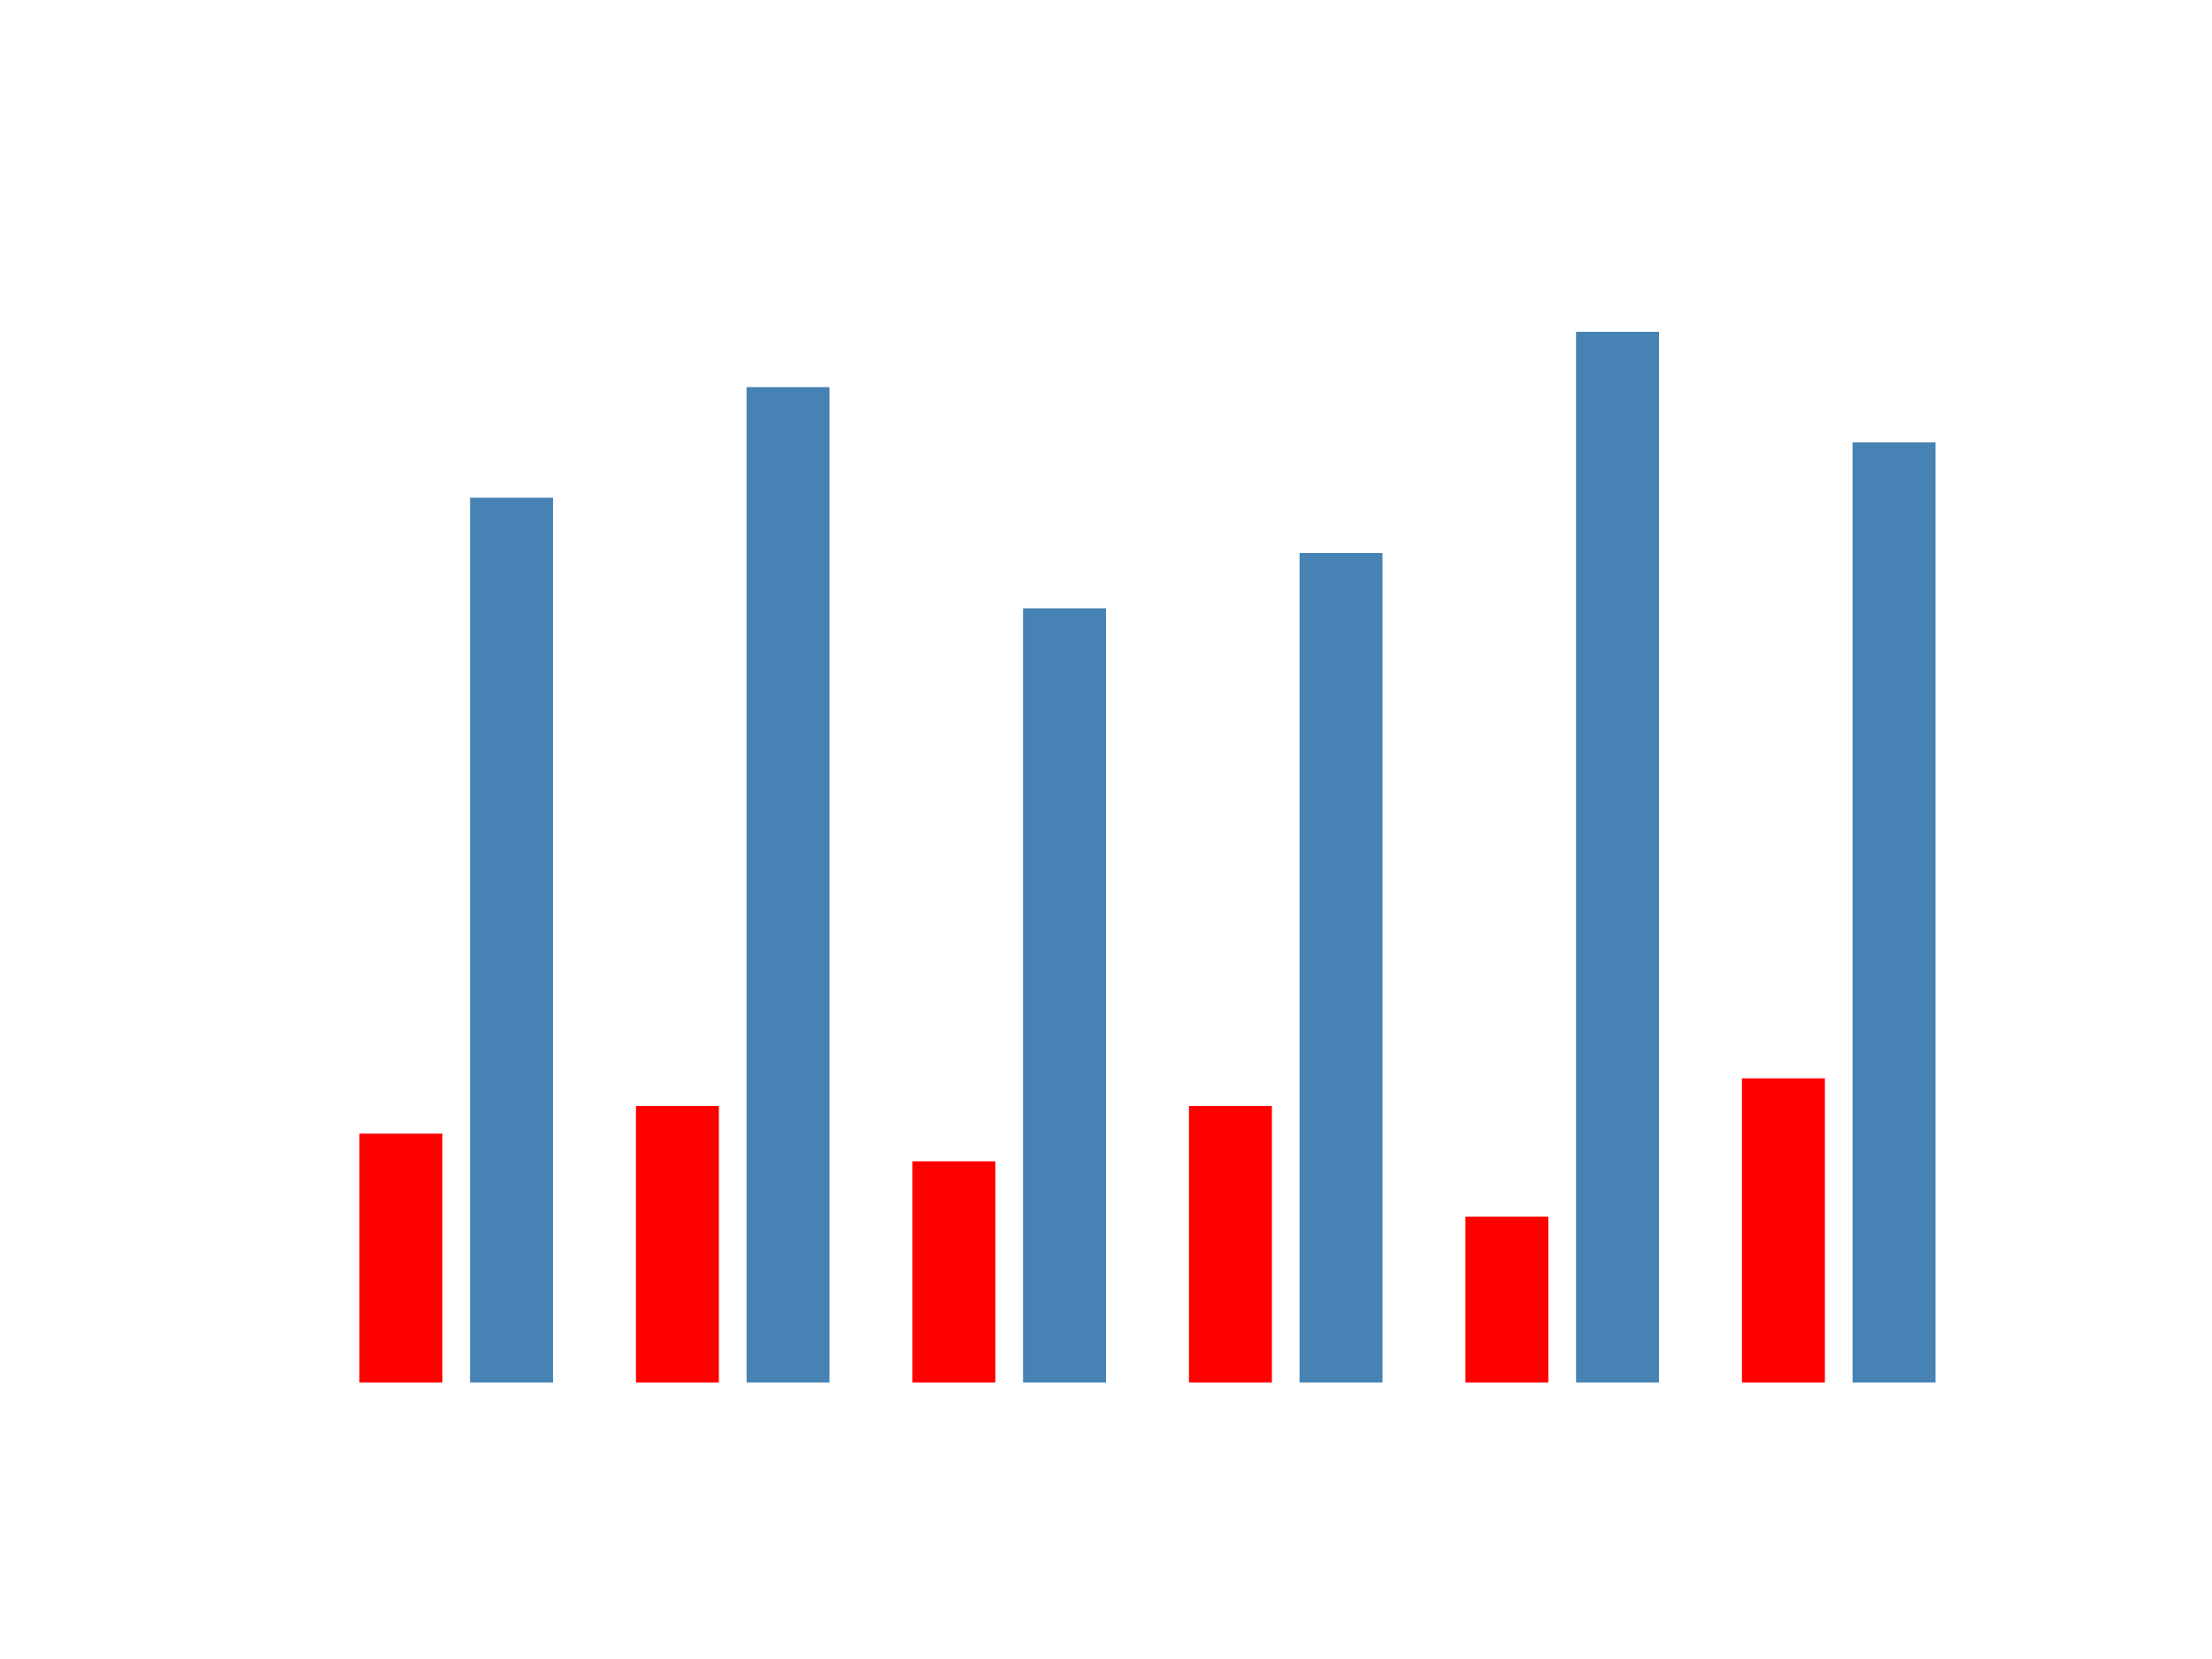
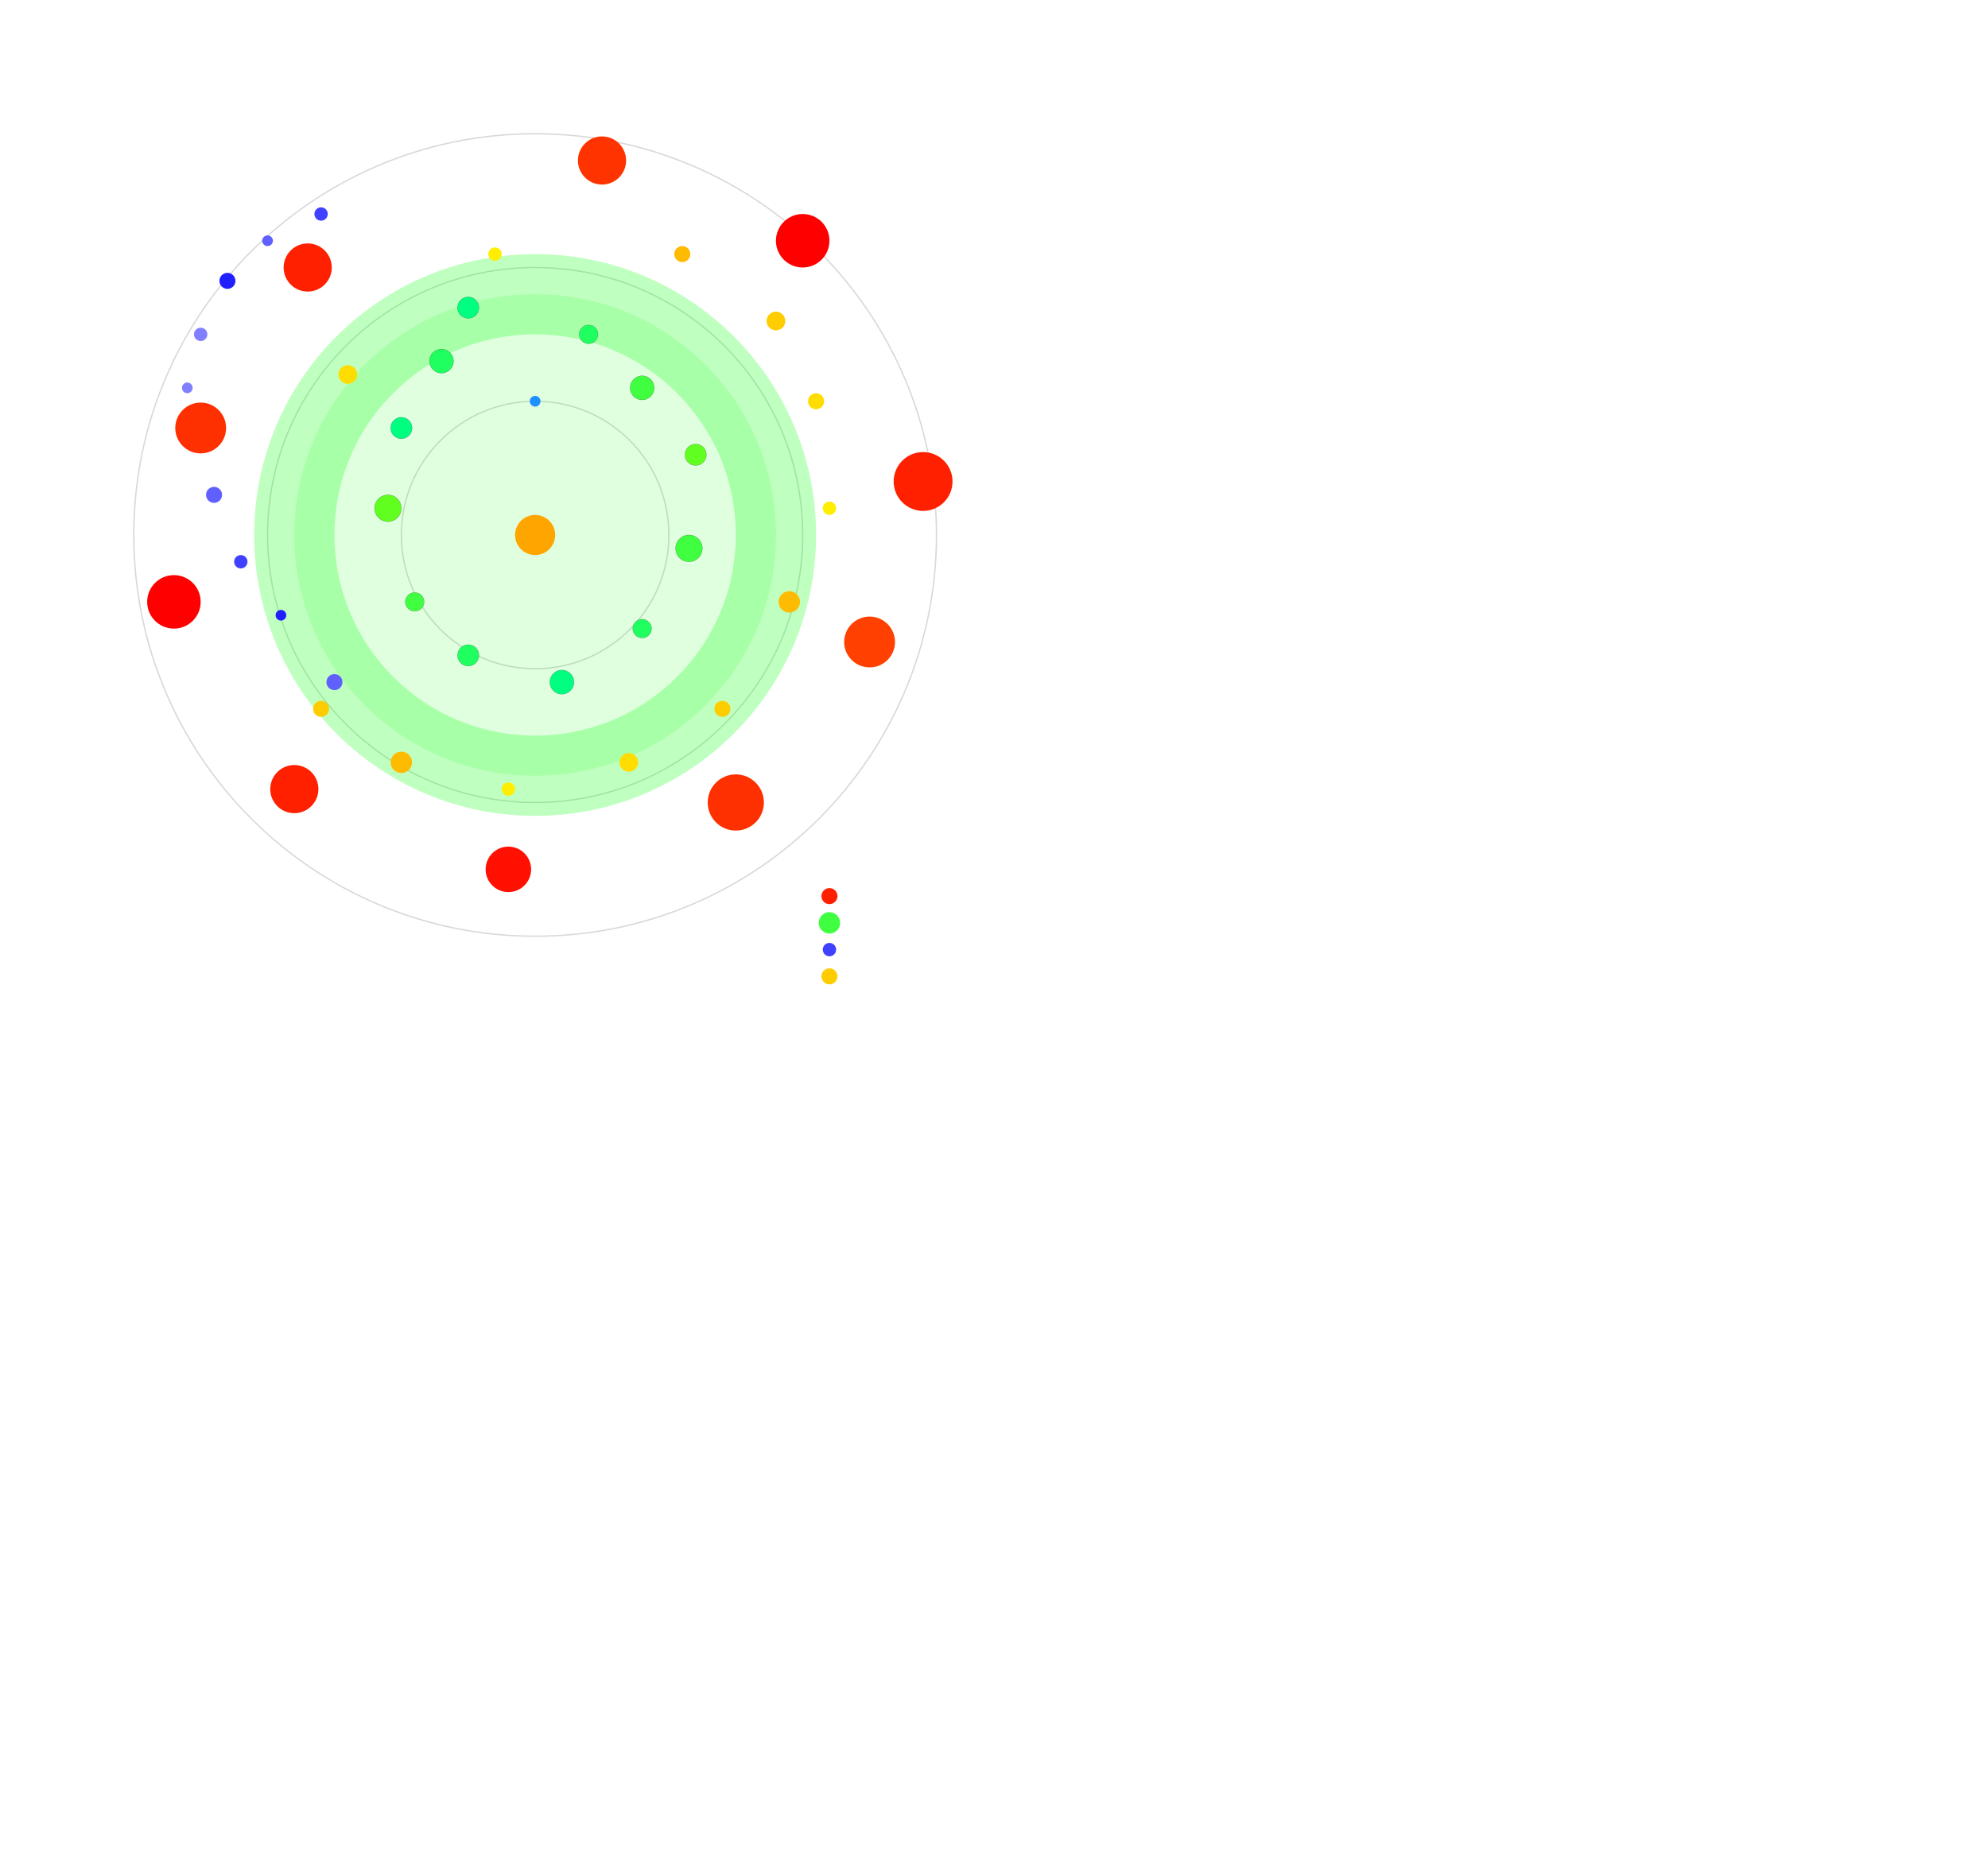
- <svg xmlns="http://www.w3.org/2000/svg" height="600" id="svg" tag_name="svg" version="1.1" width="800">
-   <rect class="reveliogood_2 reveliobad_1 reveliogood_3" fill="red" height="90" id="rect_11" tag_name="svg/rect_11" width="30" x="130" y="410" />
-   <rect class="reveliogood_2 reveliogood_4" fill="red" height="100" id="rect_10" tag_name="svg/rect_10" width="30" x="230" y="400" />
-   <rect class="reveliogood_2 reveliogood_5" fill="red" height="80" id="rect_9" tag_name="svg/rect_9" width="30" x="330" y="420" />
-   <rect class="reveliogood_2 reveliogood_6" fill="red" height="100" id="rect_8" tag_name="svg/rect_8" width="30" x="430" y="400" />
-   <rect class="reveliogood_2 reveliogood_7" fill="red" height="60" id="rect_7" tag_name="svg/rect_7" width="30" x="530" y="440" />
-   <rect class="reveliogood_2 reveliogood_8" fill="red" height="110" id="rect_6" tag_name="svg/rect_6" width="30" x="630" y="390" />
-   <rect class="reveliogood reveliogood_3 reveliobad_4" fill="steelblue" height="320" id="rect_5" tag_name="svg/rect_5" width="30" x="170" y="180" />
-   <rect class="reveliogood reveliogood_4" fill="steelblue" height="360" id="rect_4" tag_name="svg/rect_4" width="30" x="270" y="140" />
-   <rect class="reveliogood reveliogood_5" fill="steelblue" height="280" id="rect_3" tag_name="svg/rect_3" width="30" x="370" y="220" />
-   <rect class="reveliogood reveliogood_6" fill="steelblue" height="300" id="rect_2" tag_name="svg/rect_2" width="30" x="470" y="200" />
-   <rect class="reveliogood reveliogood_7 reveliobad_2 reveliobad_3" fill="steelblue" height="380" id="rect_1" tag_name="svg/rect_1" width="30" x="570" y="120" />
-   <rect class="reveliogood reveliogood_8 reveliobad_3" fill="steelblue" height="340" id="rect" tag_name="svg/rect" width="30" x="670" y="160" />
+ <svg xmlns="http://www.w3.org/2000/svg" height="1400" id="svg" tag_name="svg" width="1486">
+   <g id="g_1" stroke="#33333330" stroke-width="1" tag_name="svg/g_1">
+     <circle cx="400" cy="400" fill="none" id="circle_52" r="100" tag_name="svg/g_1/circle_52" />
+     <circle cx="400" cy="400" fill="none" id="circle_51" r="200" tag_name="svg/g_1/circle_51" />
+     <circle cx="400" cy="400" fill="none" id="circle_50" r="300" tag_name="svg/g_1/circle_50" />
+     <circle class="reveliobad_1  reveliogood_9 reveliobad_3" cx="400" cy="400" fill="#00ff0020" id="circle_49" r="180" stroke="#00ff0040" stroke-width="60" tag_name="svg/g_1/circle_49" />
+   </g>
+   <circle class="reveliogood_5 reveliogood_X_2" cx="400" cy="400" fill="orange" id="circle_48" r="15" tag_name="svg/circle_48">
+     <animate attributeName="r" dur="4s" id="animate" repeatCount="indefinite" tag_name="svg/circle_48/animate" values="15;17;15" />
+   </circle>
+   <circle cx="400" cy="300" fill="#1E90FF" id="circle_47" r="4" stroke-width="1" tag_name="svg/circle_47" />
+   <circle class="reveliogood reveliobad_1 reveliobad_2 reveliobad_3 reveliobad_6" cx="450" cy="120" fill="#ff3300" id="circle_46" r="18" tag_name="svg/circle_46" />
+   <circle class="reveliogood  reveliobad_2" cx="600" cy="180" fill="#ff0000" id="circle_45" r="20" tag_name="svg/circle_45" />
+   <circle class="reveliogood " cx="690" cy="360" fill="#ff2000" id="circle_44" r="22" tag_name="svg/circle_44" />
+   <circle class="reveliogood reveliobad_1 reveliobad_3 reveliobad_5 reveliobad_6" cx="650" cy="480" fill="#ff4000" id="circle_43" r="19" tag_name="svg/circle_43" />
+   <circle class="reveliogood " cx="550" cy="600" fill="#ff3000" id="circle_42" r="21" tag_name="svg/circle_42" />
+   <circle class="reveliogood " cx="380" cy="650" fill="#ff1000" id="circle_41" r="17" tag_name="svg/circle_41" />
+   <circle class="reveliogood reveliobad_1 reveliobad_2 reveliobad_3 reveliobad_6" cx="220" cy="590" fill="#ff2000" id="circle_40" r="18" tag_name="svg/circle_40" />
+   <circle class="reveliogood reveliobad_1 reveliobad_3 reveliobad_5 reveliobad_6" cx="130" cy="450" fill="#ff0000" id="circle_39" r="20" tag_name="svg/circle_39" />
+   <circle class="reveliogood reveliobad_1 reveliobad_3 reveliobad_5 reveliobad_6" cx="150" cy="320" fill="#ff3000" id="circle_38" r="19" tag_name="svg/circle_38" />
+   <circle class="reveliogood reveliobad_1 reveliobad_3 reveliobad_5 reveliobad_6" cx="230" cy="200" fill="#ff2000" id="circle_37" r="18" tag_name="svg/circle_37" />
+   <circle class="reveliogood_2 reveliogood_X_1 reveliogood_9 reveliobad_4" cx="350" cy="230" fill="#00ff80" id="circle_36" r="8" stroke="rgb(0,0,0)" stroke-width="0.1" tag_name="svg/circle_36" />
+   <circle class="reveliogood_2 reveliogood_X_1 reveliogood_9 reveliobad_4" cx="440" cy="250" fill="#20ff60" id="circle_35" r="7" stroke="rgb(0,0,0)" stroke-width="0.1" tag_name="svg/circle_35" />
+   <circle class="reveliogood_2 reveliogood_X_1 reveliogood_9 reveliobad_4" cx="480" cy="290" fill="#40ff40" id="circle_34" r="9" stroke="rgb(0,0,0)" stroke-width="0.1" tag_name="svg/circle_34" />
+   <circle class="reveliogood_2 reveliogood_X_1 reveliogood_9 reveliobad_4" cx="520" cy="340" fill="#60ff20" id="circle_33" r="8" stroke="rgb(0,0,0)" stroke-width="0.1" tag_name="svg/circle_33" />
+   <circle class="reveliogood_2 reveliogood_X_1 reveliogood_9 reveliobad_4" cx="515" cy="410" fill="#40ff40" id="circle_32" r="10" stroke="rgb(0,0,0)" stroke-width="0.1" tag_name="svg/circle_32" />
+   <circle class="reveliogood_2 reveliogood_X_1 reveliogood_9 reveliobad_3 reveliobad_4" cx="480" cy="470" fill="#20ff60" id="circle_31" r="7" stroke="rgb(0,0,0)" stroke-width="0.1" tag_name="svg/circle_31" />
+   <circle class="reveliogood_2 reveliogood_X_1 reveliogood_9 reveliobad_3 reveliobad_4" cx="420" cy="510" fill="#00ff80" id="circle_30" r="9" stroke="rgb(0,0,0)" stroke-width="0.1" tag_name="svg/circle_30" />
+   <circle class="reveliogood_2 reveliogood_X_1 reveliogood_9 reveliobad_4" cx="350" cy="490" fill="#20ff60" id="circle_29" r="8" stroke="rgb(0,0,0)" stroke-width="0.1" tag_name="svg/circle_29" />
+   <circle class="reveliogood_2 reveliogood_X_1 reveliogood_9 reveliobad_4" cx="310" cy="450" fill="#40ff40" id="circle_28" r="7" stroke="rgb(0,0,0)" stroke-width="0.1" tag_name="svg/circle_28" />
+   <circle class="reveliogood_2 reveliogood_X_1 reveliogood_9 reveliobad_4" cx="290" cy="380" fill="#60ff20" id="circle_27" r="10" stroke="rgb(0,0,0)" stroke-width="0.1" tag_name="svg/circle_27" />
+   <circle class="reveliogood_2 reveliogood_X_1 reveliogood_9 reveliobad_3 reveliobad_4" cx="300" cy="320" fill="#00ff80" id="circle_26" r="8" stroke="rgb(0,0,0)" stroke-width="0.1" tag_name="svg/circle_26" />
+   <circle class="reveliogood_2 reveliogood_X_1 reveliogood_9" cx="330" cy="270" fill="#20ff60" id="circle_25" r="9" stroke="rgb(0,0,0)" stroke-width="0.1" tag_name="svg/circle_25" />
+   <circle class="reveliogood_7" cx="240" cy="160" fill="#4040ff" id="circle_24" r="5" tag_name="svg/circle_24" />
+   <circle class="reveliogood_7 reveliobad_5 reveliobad_6" cx="200" cy="180" fill="#6060ff" id="circle_23" r="4" tag_name="svg/circle_23" />
+   <circle class="reveliogood_7" cx="170" cy="210" fill="#2020ff" id="circle_22" r="6" tag_name="svg/circle_22" />
+   <circle class="reveliogood_7 reveliobad_1" cx="150" cy="250" fill="#8080ff" id="circle_21" r="5" tag_name="svg/circle_21" />
+   <circle class="reveliogood_7 reveliobad_1" cx="140" cy="290" fill="#8080ff" id="circle_20" r="4" tag_name="svg/circle_20" />
+   <circle class="reveliogood_8 reveliobad_1" cx="160" cy="370" fill="#6060ff" id="circle_19" r="6" tag_name="svg/circle_19" />
+   <circle class="reveliogood_8" cx="180" cy="420" fill="#4040ff" id="circle_18" r="5" tag_name="svg/circle_18" />
+   <circle class="reveliogood_8" cx="210" cy="460" fill="#2020ff" id="circle_17" r="4" tag_name="svg/circle_17" />
+   <circle class="reveliogood_8" cx="250" cy="510" fill="#6060ff" id="circle_16" r="6" tag_name="svg/circle_16" />
+   <circle class="reveliogood_5" cx="580" cy="240" fill="#ffcc00" id="circle_15" r="7" tag_name="svg/circle_15" />
+   <circle class="reveliogood_5" cx="610" cy="300" fill="#ffdd00" id="circle_14" r="6" tag_name="svg/circle_14" />
+   <circle class="reveliogood_5" cx="620" cy="380" fill="#ffee00" id="circle_13" r="5" tag_name="svg/circle_13" />
+   <circle class="reveliogood_5" cx="590" cy="450" fill="#ffbb00" id="circle_12" r="8" tag_name="svg/circle_12" />
+   <circle class="reveliogood_5" cx="540" cy="530" fill="#ffcc00" id="circle_11" r="6" tag_name="svg/circle_11" />
+   <circle class="reveliogood_5" cx="470" cy="570" fill="#ffdd00" id="circle_10" r="7" tag_name="svg/circle_10" />
+   <circle class="reveliogood_5" cx="380" cy="590" fill="#ffee00" id="circle_9" r="5" tag_name="svg/circle_9" />
+   <circle class="reveliogood_5" cx="300" cy="570" fill="#ffbb00" id="circle_8" r="8" tag_name="svg/circle_8" />
+   <circle class="reveliogood_5" cx="240" cy="530" fill="#ffcc00" id="circle_7" r="6" tag_name="svg/circle_7" />
+   <circle class="reveliogood_5" cx="260" cy="280" fill="#ffdd00" id="circle_6" r="7" tag_name="svg/circle_6" />
+   <circle class="reveliogood_5" cx="370" cy="190" fill="#ffee00" id="circle_5" r="5" tag_name="svg/circle_5" />
+   <circle class="reveliogood_5" cx="510" cy="190" fill="#ffbb00" id="circle_4" r="6" tag_name="svg/circle_4" />
+   <circle class="reveliobad_2" cx="620" cy="670" fill="#ff2000" id="circle_3" r="6" tag_name="svg/circle_3" />
+   <circle class="reveliobad_4 reveliogood_X_1 reveliobad_6" cx="620" cy="690" fill="#40ff40" id="circle_2" r="8" tag_name="svg/circle_2" />
+   <circle cx="620" cy="710" fill="#4040ff" id="circle_1" r="5" tag_name="svg/circle_1" />
+   <circle cx="620" cy="730" fill="#ffcc00" id="circle" r="6" tag_name="svg/circle" />
</svg>
